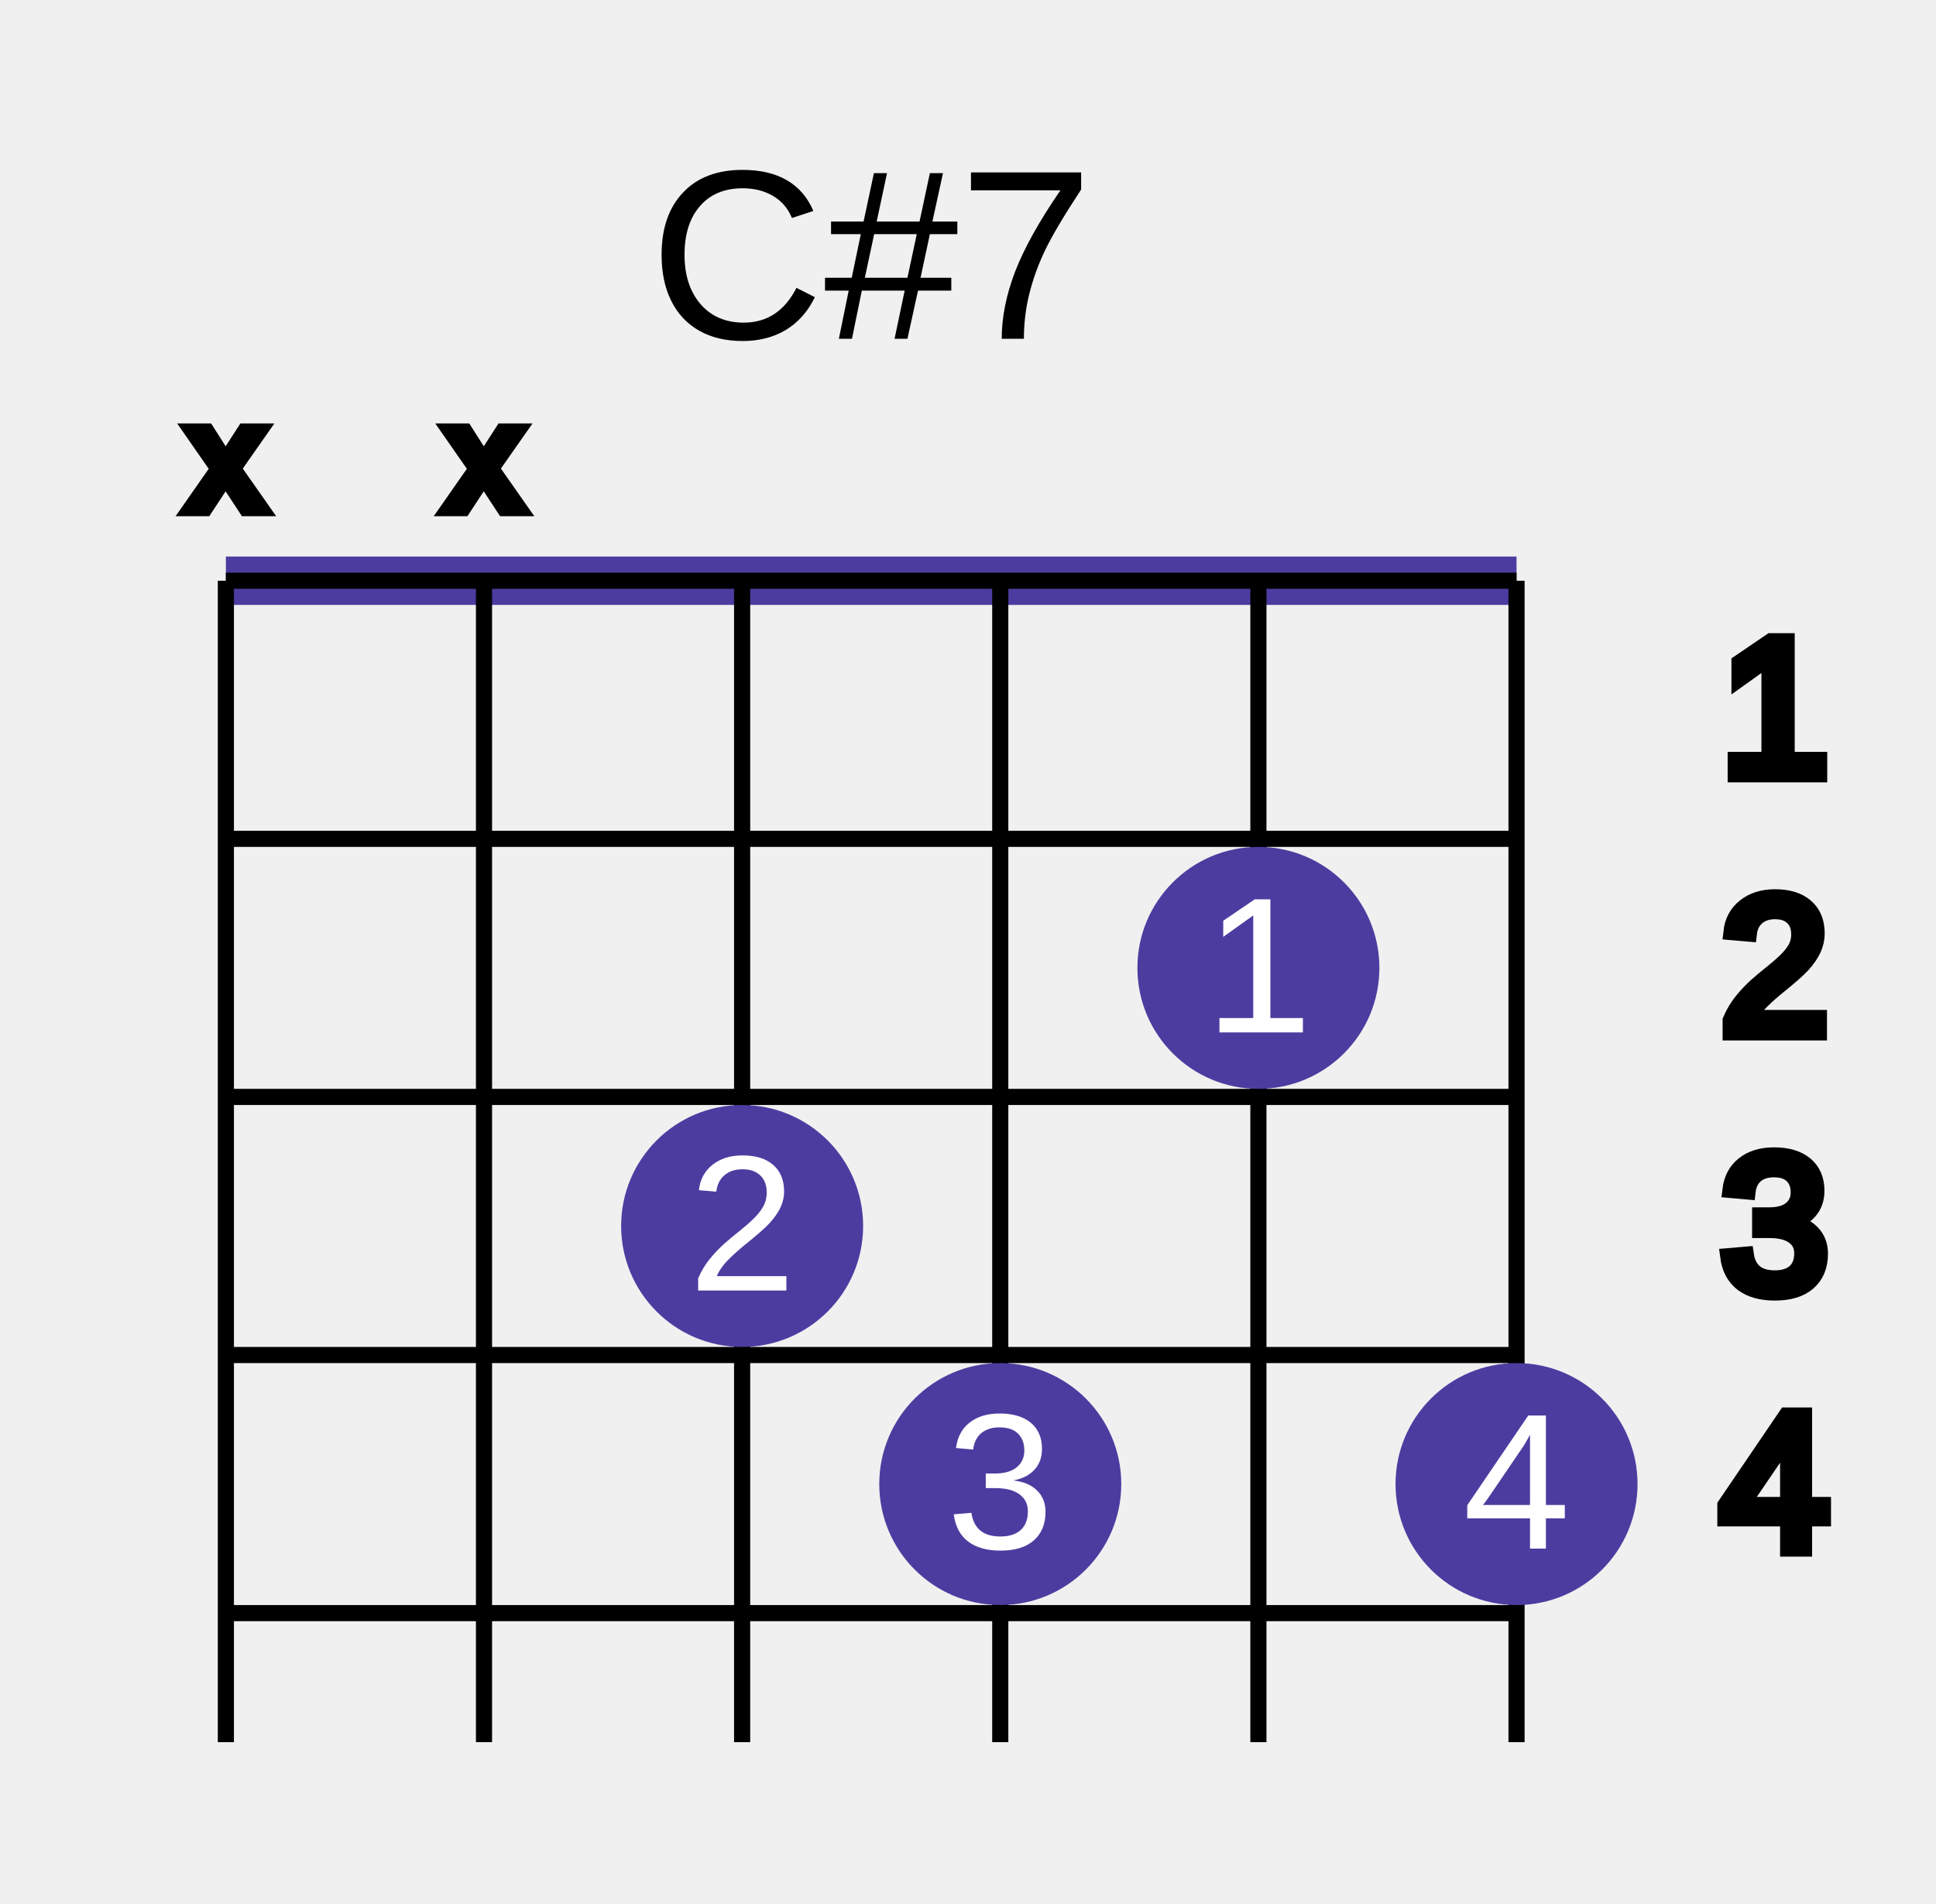
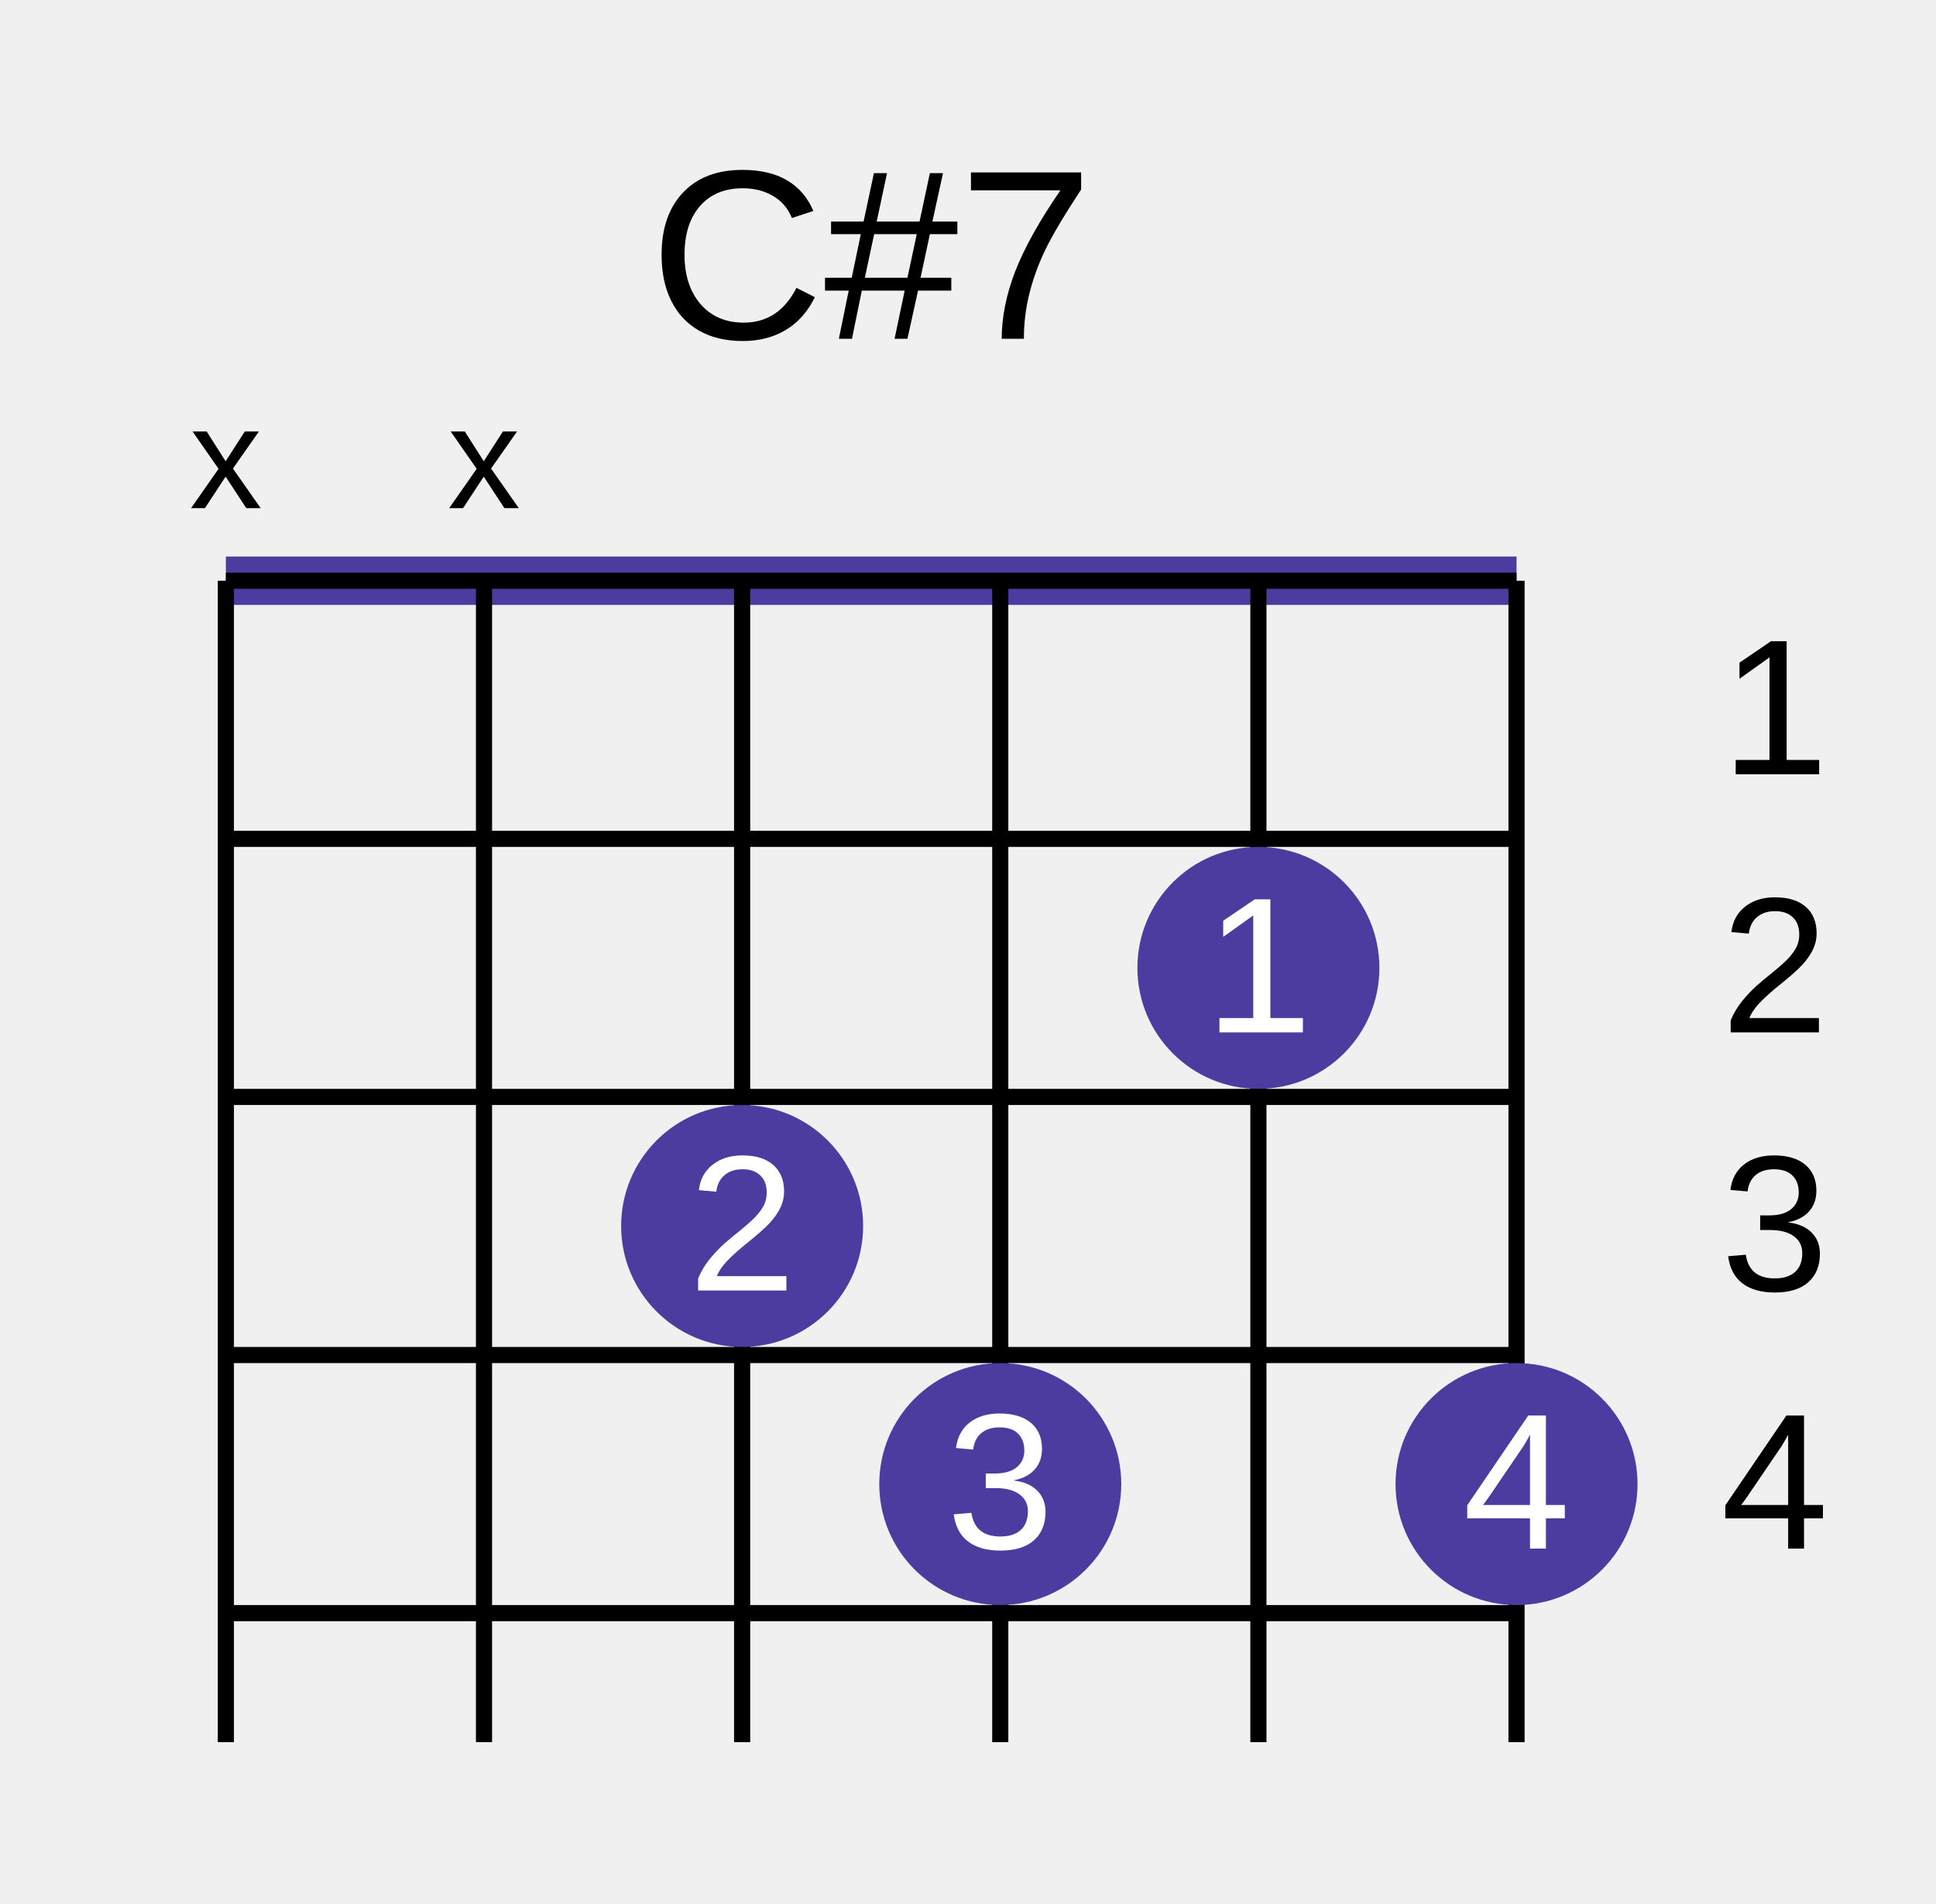
<svg xmlns="http://www.w3.org/2000/svg" height="118" version="1.1" width="120" style="overflow: hidden; position: relative; top: -0.033px;">
  <defs />
  <text style="text-anchor: middle; font: 15px &quot;Arial&quot;;" x="54" y="16" text-anchor="middle" font="10px &quot;Arial&quot;" stroke="none" fill="#000000" font-size="15px">
    <tspan dy="5">C#7</tspan>
  </text>
  <path style="" fill="none" stroke="#4d3ca0" d="M14,36L94,36" stroke-width="3" />
  <path style="" fill="none" stroke="#000000" d="M14,36L94,36" />
  <path style="" fill="none" stroke="#000000" d="M14,52L94,52" />
-   <text style="text-anchor: middle; font: 12px &quot;Arial&quot;;" x="110" y="44" text-anchor="middle" font="10px &quot;Arial&quot;" stroke="#000000" fill="#000000" font-size="12px">
+   <text style="text-anchor: middle; font: 12px &quot;Arial&quot;;" x="110" y="44" text-anchor="middle" font="10px &quot;Arial&quot;" stroke="none" fill="#000000" font-size="12px">
    <tspan dy="4">1</tspan>
  </text>
  <path style="" fill="none" stroke="#000000" d="M14,68L94,68" />
-   <text style="text-anchor: middle; font: 12px &quot;Arial&quot;;" x="110" y="60" text-anchor="middle" font="10px &quot;Arial&quot;" stroke="#000000" fill="#000000" font-size="12px">
+   <text style="text-anchor: middle; font: 12px &quot;Arial&quot;;" x="110" y="60" text-anchor="middle" font="10px &quot;Arial&quot;" stroke="none" fill="#000000" font-size="12px">
    <tspan dy="4">2</tspan>
  </text>
  <path style="" fill="none" stroke="#000000" d="M14,84L94,84" />
-   <text style="text-anchor: middle; font: 12px &quot;Arial&quot;;" x="110" y="76" text-anchor="middle" font="10px &quot;Arial&quot;" stroke="#000000" fill="#000000" font-size="12px">
+   <text style="text-anchor: middle; font: 12px &quot;Arial&quot;;" x="110" y="76" text-anchor="middle" font="10px &quot;Arial&quot;" stroke="none" fill="#000000" font-size="12px">
    <tspan dy="4">3</tspan>
  </text>
  <path style="" fill="none" stroke="#000000" d="M14,100L94,100" />
-   <text style="text-anchor: middle; font: 12px &quot;Arial&quot;;" x="110" y="92" text-anchor="middle" font="10px &quot;Arial&quot;" stroke="#000000" fill="#000000" font-size="12px">
+   <text style="text-anchor: middle; font: 12px &quot;Arial&quot;;" x="110" y="92" text-anchor="middle" font="10px &quot;Arial&quot;" stroke="none" fill="#000000" font-size="12px">
    <tspan dy="4">4</tspan>
  </text>
  <path style="" fill="none" stroke="#000000" d="M14,36L14,108" />
  <path style="" fill="none" stroke="#000000" d="M30,36L30,108" />
  <path style="" fill="none" stroke="#000000" d="M46,36L46,108" />
  <path style="" fill="none" stroke="#000000" d="M62,36L62,108" />
  <path style="" fill="none" stroke="#000000" d="M78,36L78,108" />
  <path style="" fill="none" stroke="#000000" d="M94,36L94,108" />
-   <text style="text-anchor: middle; font: 9px &quot;Arial&quot;;" x="14" y="28" text-anchor="middle" font="10px &quot;Arial&quot;" stroke="#000000" fill="#000000" font-size="9px">
+   <text style="text-anchor: middle; font: 9px &quot;Arial&quot;;" x="14" y="28" text-anchor="middle" font="10px &quot;Arial&quot;" stroke="none" fill="#000000" font-size="9px">
    <tspan dy="3.5">x</tspan>
  </text>
-   <text style="text-anchor: middle; font: 9px &quot;Arial&quot;;" x="30" y="28" text-anchor="middle" font="10px &quot;Arial&quot;" stroke="#000000" fill="#000000" font-size="9px">
+   <text style="text-anchor: middle; font: 9px &quot;Arial&quot;;" x="30" y="28" text-anchor="middle" font="10px &quot;Arial&quot;" stroke="none" fill="#000000" font-size="9px">
    <tspan dy="3.5">x</tspan>
  </text>
  <circle cx="46" cy="76" r="7" fill="#4d3ca0" stroke="#4d3ca0" style="" />
  <text style="text-anchor: middle; font: 12px &quot;Arial&quot;;" x="46" y="76" text-anchor="middle" font="10px &quot;Arial&quot;" stroke="none" fill="#ffffff" font-size="12px">
    <tspan dy="4">2</tspan>
  </text>
  <circle cx="62" cy="92" r="7" fill="#4d3ca0" stroke="#4d3ca0" style="" />
  <text style="text-anchor: middle; font: 12px &quot;Arial&quot;;" x="62" y="92" text-anchor="middle" font="10px &quot;Arial&quot;" stroke="none" fill="#ffffff" font-size="12px">
    <tspan dy="4">3</tspan>
  </text>
  <circle cx="78" cy="60" r="7" fill="#4d3ca0" stroke="#4d3ca0" style="" />
  <text style="text-anchor: middle; font: 12px &quot;Arial&quot;;" x="78" y="60" text-anchor="middle" font="10px &quot;Arial&quot;" stroke="none" fill="#ffffff" font-size="12px">
    <tspan dy="4">1</tspan>
  </text>
  <circle cx="94" cy="92" r="7" fill="#4d3ca0" stroke="#4d3ca0" style="" />
  <text style="text-anchor: middle; font: 12px &quot;Arial&quot;;" x="94" y="92" text-anchor="middle" font="10px &quot;Arial&quot;" stroke="none" fill="#ffffff" font-size="12px">
    <tspan dy="4">4</tspan>
  </text>
</svg>
